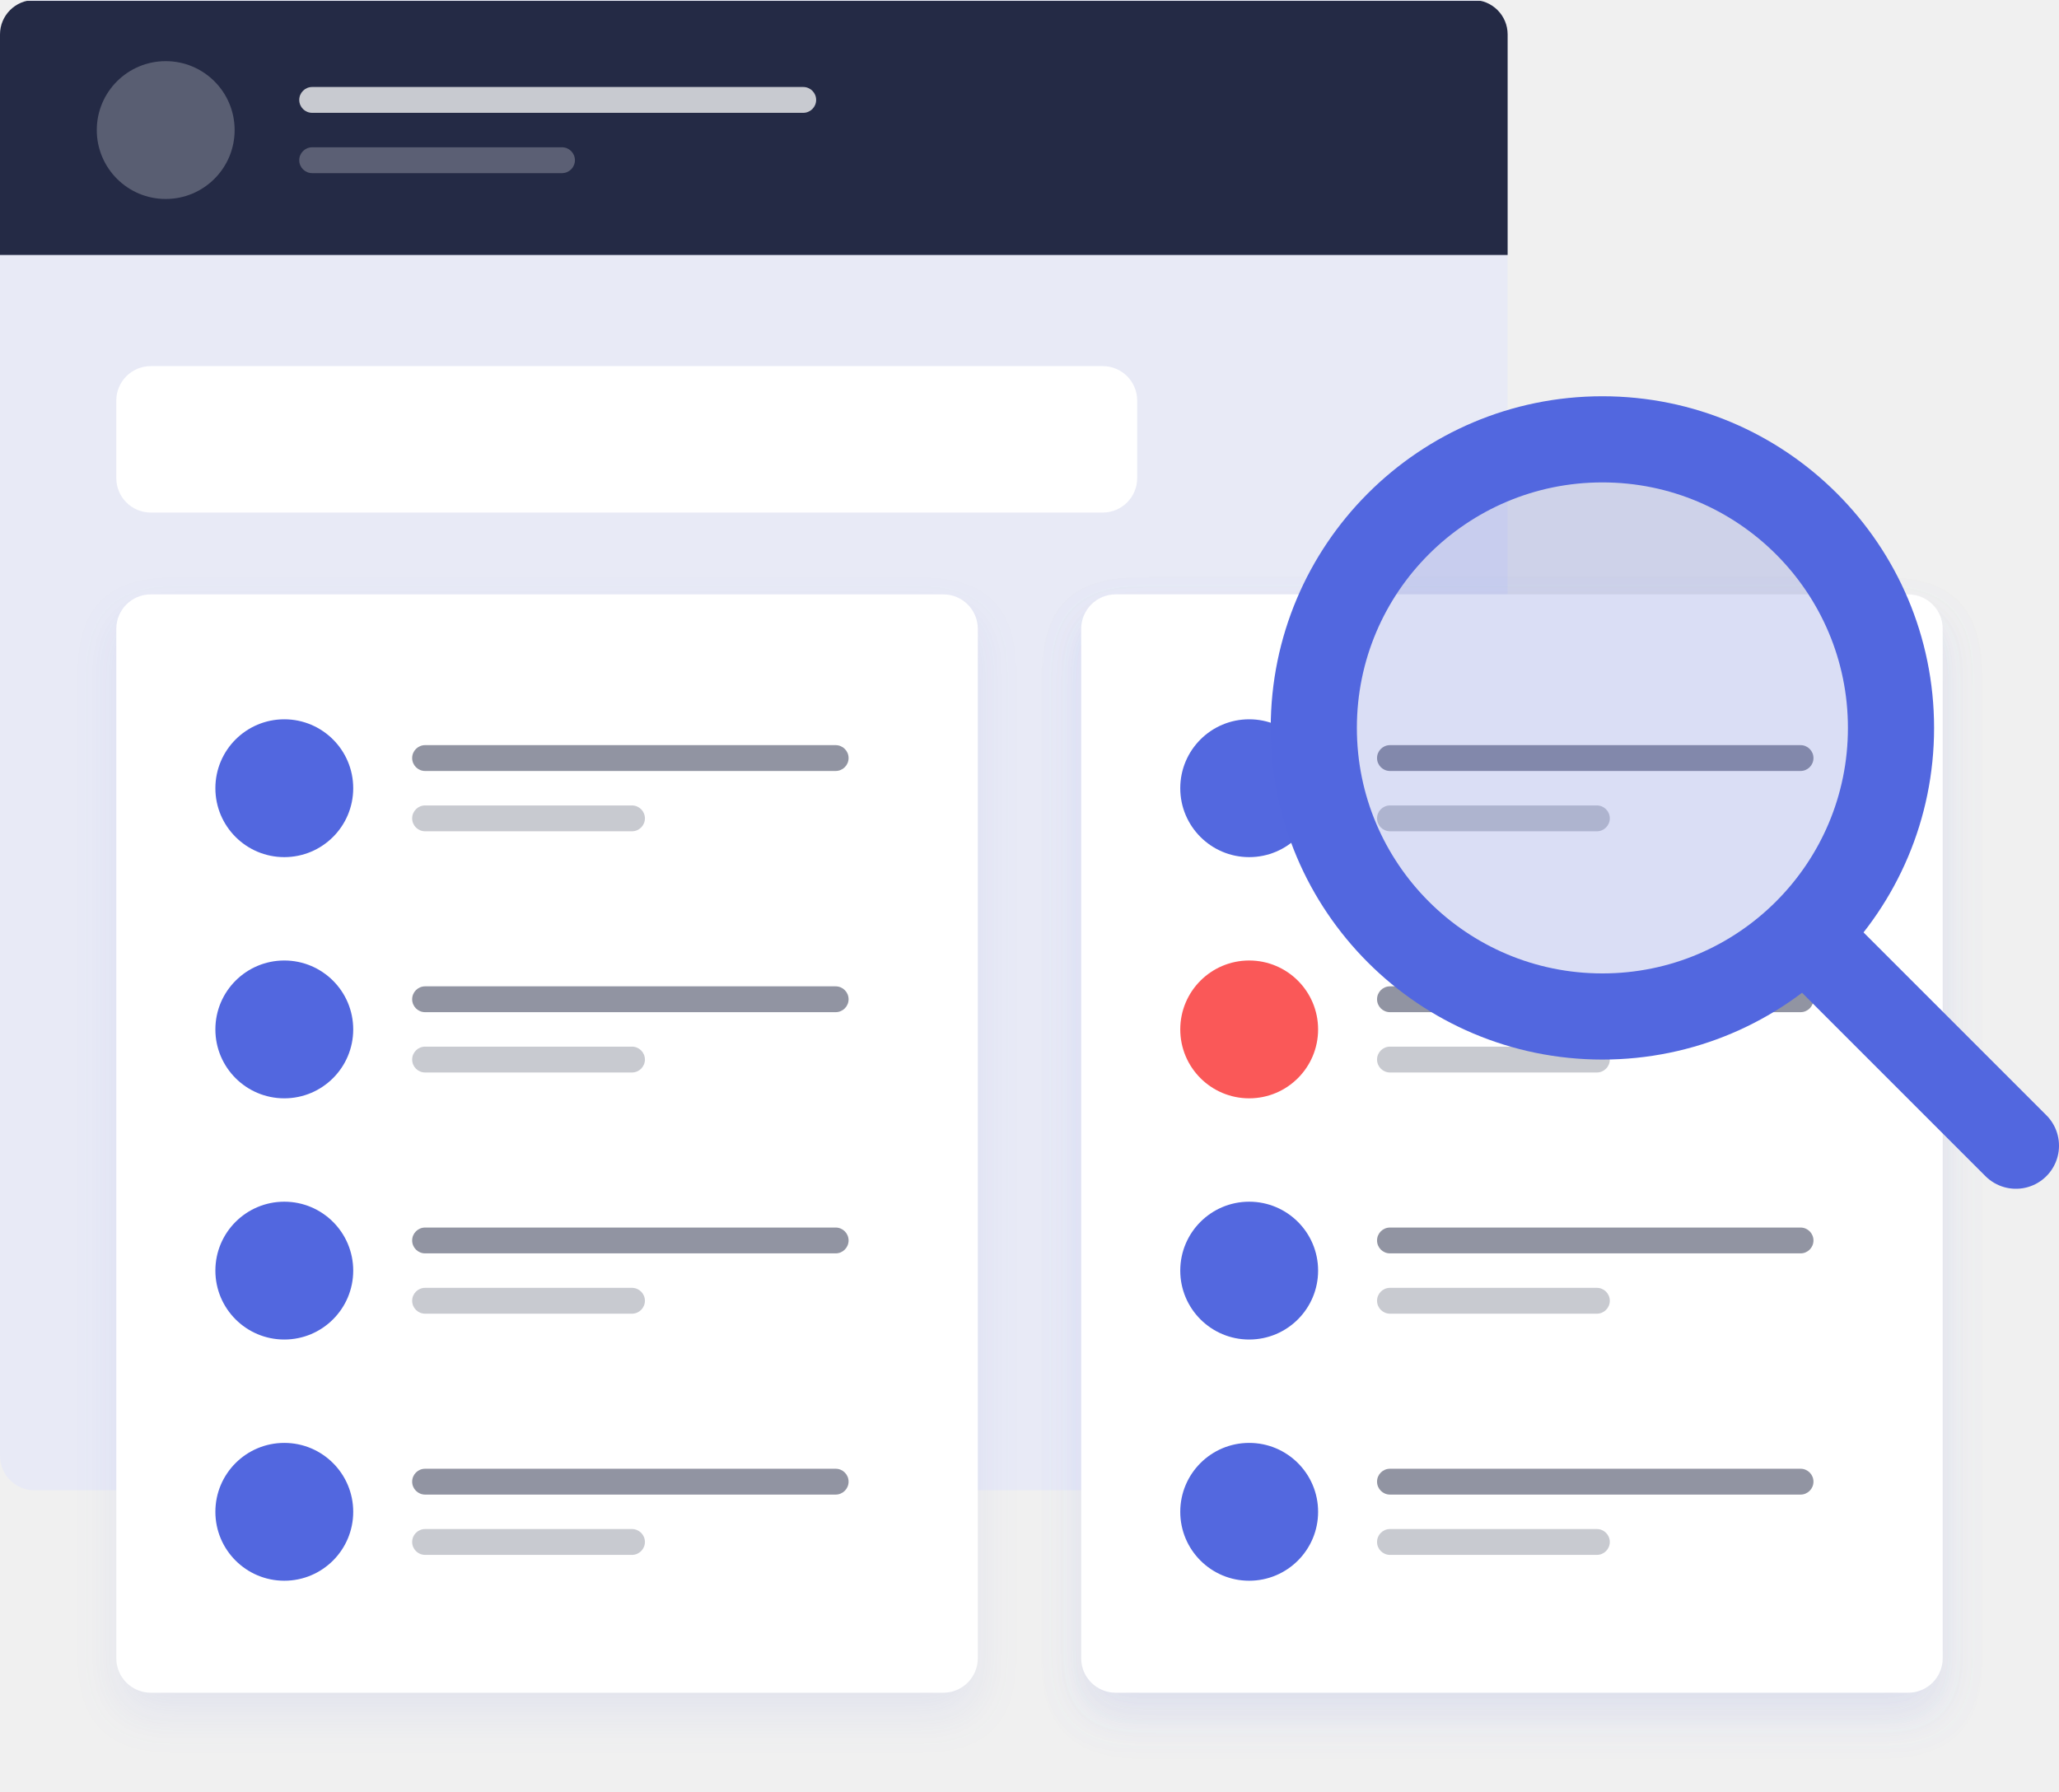
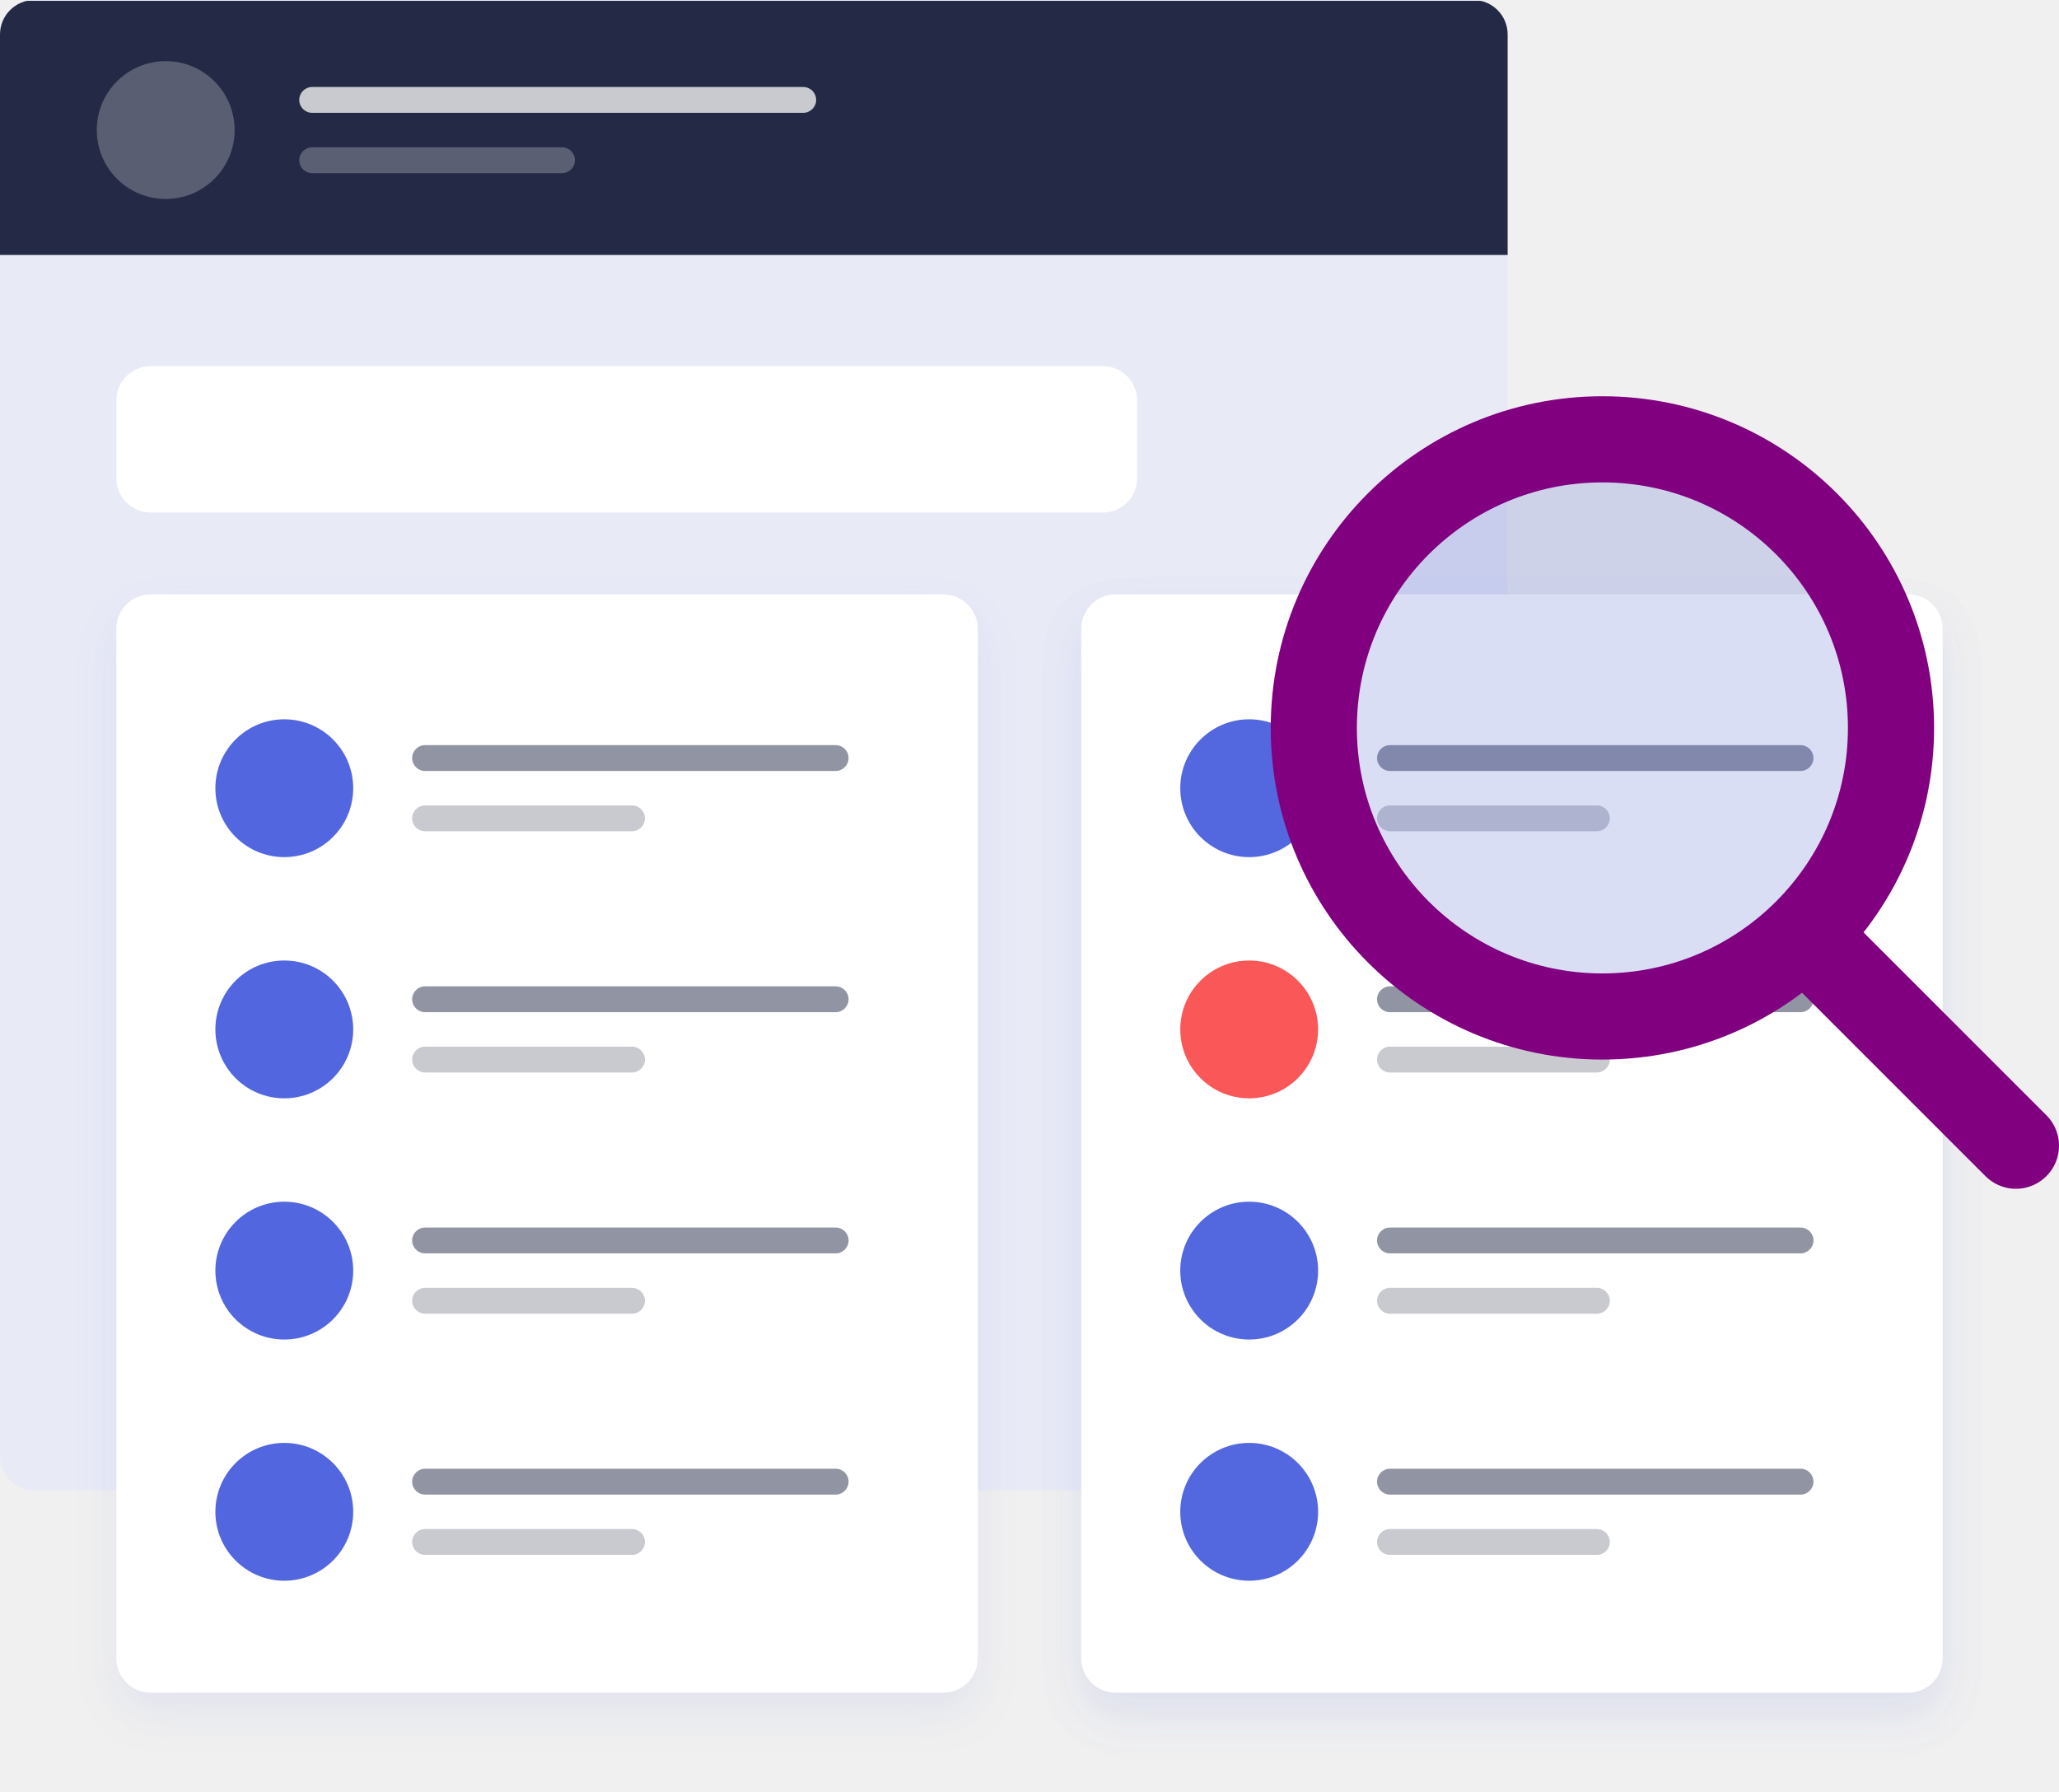
- <svg xmlns="http://www.w3.org/2000/svg" xmlns:xlink="http://www.w3.org/1999/xlink" width="478" height="416">
+ <svg xmlns="http://www.w3.org/2000/svg" xmlns:xlink="http://www.w3.org/1999/xlink" viewBox="0 0 478 416">
  <defs>
    <rect id="a" width="350" height="346" rx="8" />
    <rect id="d" width="200" height="255" rx="8" />
    <filter id="c" width="117.5%" height="113.7%" x="-8.8%" y="-4.9%" filterUnits="objectBoundingBox">
      <feOffset dy="5" in="SourceAlpha" result="shadowOffsetOuter1" />
      <feGaussianBlur in="shadowOffsetOuter1" result="shadowBlurOuter1" stdDeviation="5" />
      <feColorMatrix in="shadowBlurOuter1" values="0 0 0 0 0.285 0 0 0 0 0.364 0 0 0 0 0.811 0 0 0 0.083 0" />
    </filter>
    <filter id="e" width="139.5%" height="131%" x="-19.8%" y="-13.5%" filterUnits="objectBoundingBox">
      <feOffset dy="5" in="SourceAlpha" result="shadowOffsetOuter1" />
      <feGaussianBlur in="shadowOffsetOuter1" result="shadowBlurOuter1" stdDeviation="5" />
      <feColorMatrix in="shadowBlurOuter1" result="shadowMatrixOuter1" values="0 0 0 0 0.285 0 0 0 0 0.364 0 0 0 0 0.811 0 0 0 0.083 0" />
      <feMerge>
        <feMergeNode in="shadowMatrixOuter1" />
        <feMergeNode in="SourceGraphic" />
      </feMerge>
    </filter>
    <rect id="g" width="200" height="255" rx="8" />
    <filter id="f" width="117.5%" height="113.7%" x="-8.8%" y="-4.9%" filterUnits="objectBoundingBox">
      <feOffset dy="5" in="SourceAlpha" result="shadowOffsetOuter1" />
      <feGaussianBlur in="shadowOffsetOuter1" result="shadowBlurOuter1" stdDeviation="5" />
      <feColorMatrix in="shadowBlurOuter1" values="0 0 0 0 0.285 0 0 0 0 0.364 0 0 0 0 0.811 0 0 0 0.083 0" />
    </filter>
  </defs>
  <g fill="none" fill-rule="evenodd">
    <mask id="b" fill="#fff">
      <use xlink:href="#a" />
    </mask>
    <use fill="#E8EAF6" fill-rule="nonzero" xlink:href="#a" />
    <g mask="url(#b)">
      <path fill="#242A45" d="M-3.53.197h547v59h-547z" />
      <g transform="translate(22.47 14.197)" fill="#FFF">
        <circle cx="16" cy="16" r="16" opacity=".245" />
        <g transform="translate(47 6)">
          <rect width="120" height="6" opacity=".75" rx="3" />
          <rect width="64" height="6" y="14" opacity=".25" rx="3" />
        </g>
      </g>
    </g>
    <g transform="translate(27 138)">
      <use fill="#000" filter="url(#c)" xlink:href="#d" />
      <use fill="#FFF" xlink:href="#d" />
      <g transform="translate(23 29)">
        <rect width="101.317" height="6" x="45.683" y="6" fill="#242A45" opacity=".5" rx="3" />
        <circle cx="16" cy="16" r="16" fill="#5267DF" />
        <rect width="54.036" height="6" x="45.683" y="20" fill="#242A45" opacity=".25" rx="3" />
        <g transform="translate(0 56)">
          <circle cx="16" cy="16" r="16" fill="#5267DF" />
          <rect width="101.317" height="6" x="45.683" y="6" fill="#242A45" opacity=".5" rx="3" />
          <rect width="54.036" height="6" x="45.683" y="20" fill="#242A45" opacity=".25" rx="3" />
        </g>
        <g transform="translate(0 112)">
          <circle cx="16" cy="16" r="16" fill="#5267DF" />
          <rect width="101.317" height="6" x="45.683" y="6" fill="#242A45" opacity=".5" rx="3" />
          <rect width="54.036" height="6" x="45.683" y="20" fill="#242A45" opacity=".25" rx="3" />
        </g>
        <g transform="translate(0 168)">
          <circle cx="16" cy="16" r="16" fill="#5267DF" />
          <rect width="101.317" height="6" x="45.683" y="6" fill="#242A45" opacity=".5" rx="3" />
          <rect width="54.036" height="6" x="45.683" y="20" fill="#242A45" opacity=".25" rx="3" />
        </g>
      </g>
    </g>
    <g filter="url(#e)" transform="translate(251 138)">
      <use fill="#000" filter="url(#f)" xlink:href="#g" />
      <use fill="#FFF" xlink:href="#g" />
      <g transform="translate(23 29)">
        <rect width="101.317" height="6" x="45.683" y="6" fill="#242A45" opacity=".5" rx="3" />
        <circle cx="16" cy="16" r="16" fill="#5267DF" />
        <rect width="54.036" height="6" x="45.683" y="20" fill="#242A45" opacity=".25" rx="3" />
        <g transform="translate(0 56)">
          <circle cx="16" cy="16" r="16" fill="#FA5959" />
          <rect width="101.317" height="6" x="45.683" y="6" fill="#242A45" opacity=".5" rx="3" />
          <rect width="54.036" height="6" x="45.683" y="20" fill="#242A45" opacity=".25" rx="3" />
        </g>
        <g transform="translate(0 112)">
          <circle cx="16" cy="16" r="16" fill="#5267DF" />
          <rect width="101.317" height="6" x="45.683" y="6" fill="#242A45" opacity=".5" rx="3" />
          <rect width="54.036" height="6" x="45.683" y="20" fill="#242A45" opacity=".25" rx="3" />
        </g>
        <g transform="translate(0 168)">
          <circle cx="16" cy="16" r="16" fill="#5267DF" />
          <rect width="101.317" height="6" x="45.683" y="6" fill="#242A45" opacity=".5" rx="3" />
          <rect width="54.036" height="6" x="45.683" y="20" fill="#242A45" opacity=".25" rx="3" />
        </g>
      </g>
    </g>
    <rect width="237" height="34" x="27" y="85" fill="#FFF" rx="8" />
-     <g stroke="#5267DF" stroke-width="20" transform="translate(305 102)">
+     <g stroke="purple" stroke-width="20" transform="translate(305 102)">
      <circle cx="67" cy="67" r="67" fill="#495DCF" fill-opacity=".2" />
      <path stroke-linecap="round" stroke-linejoin="round" d="M114 115l49 49" />
    </g>
  </g>
</svg>
